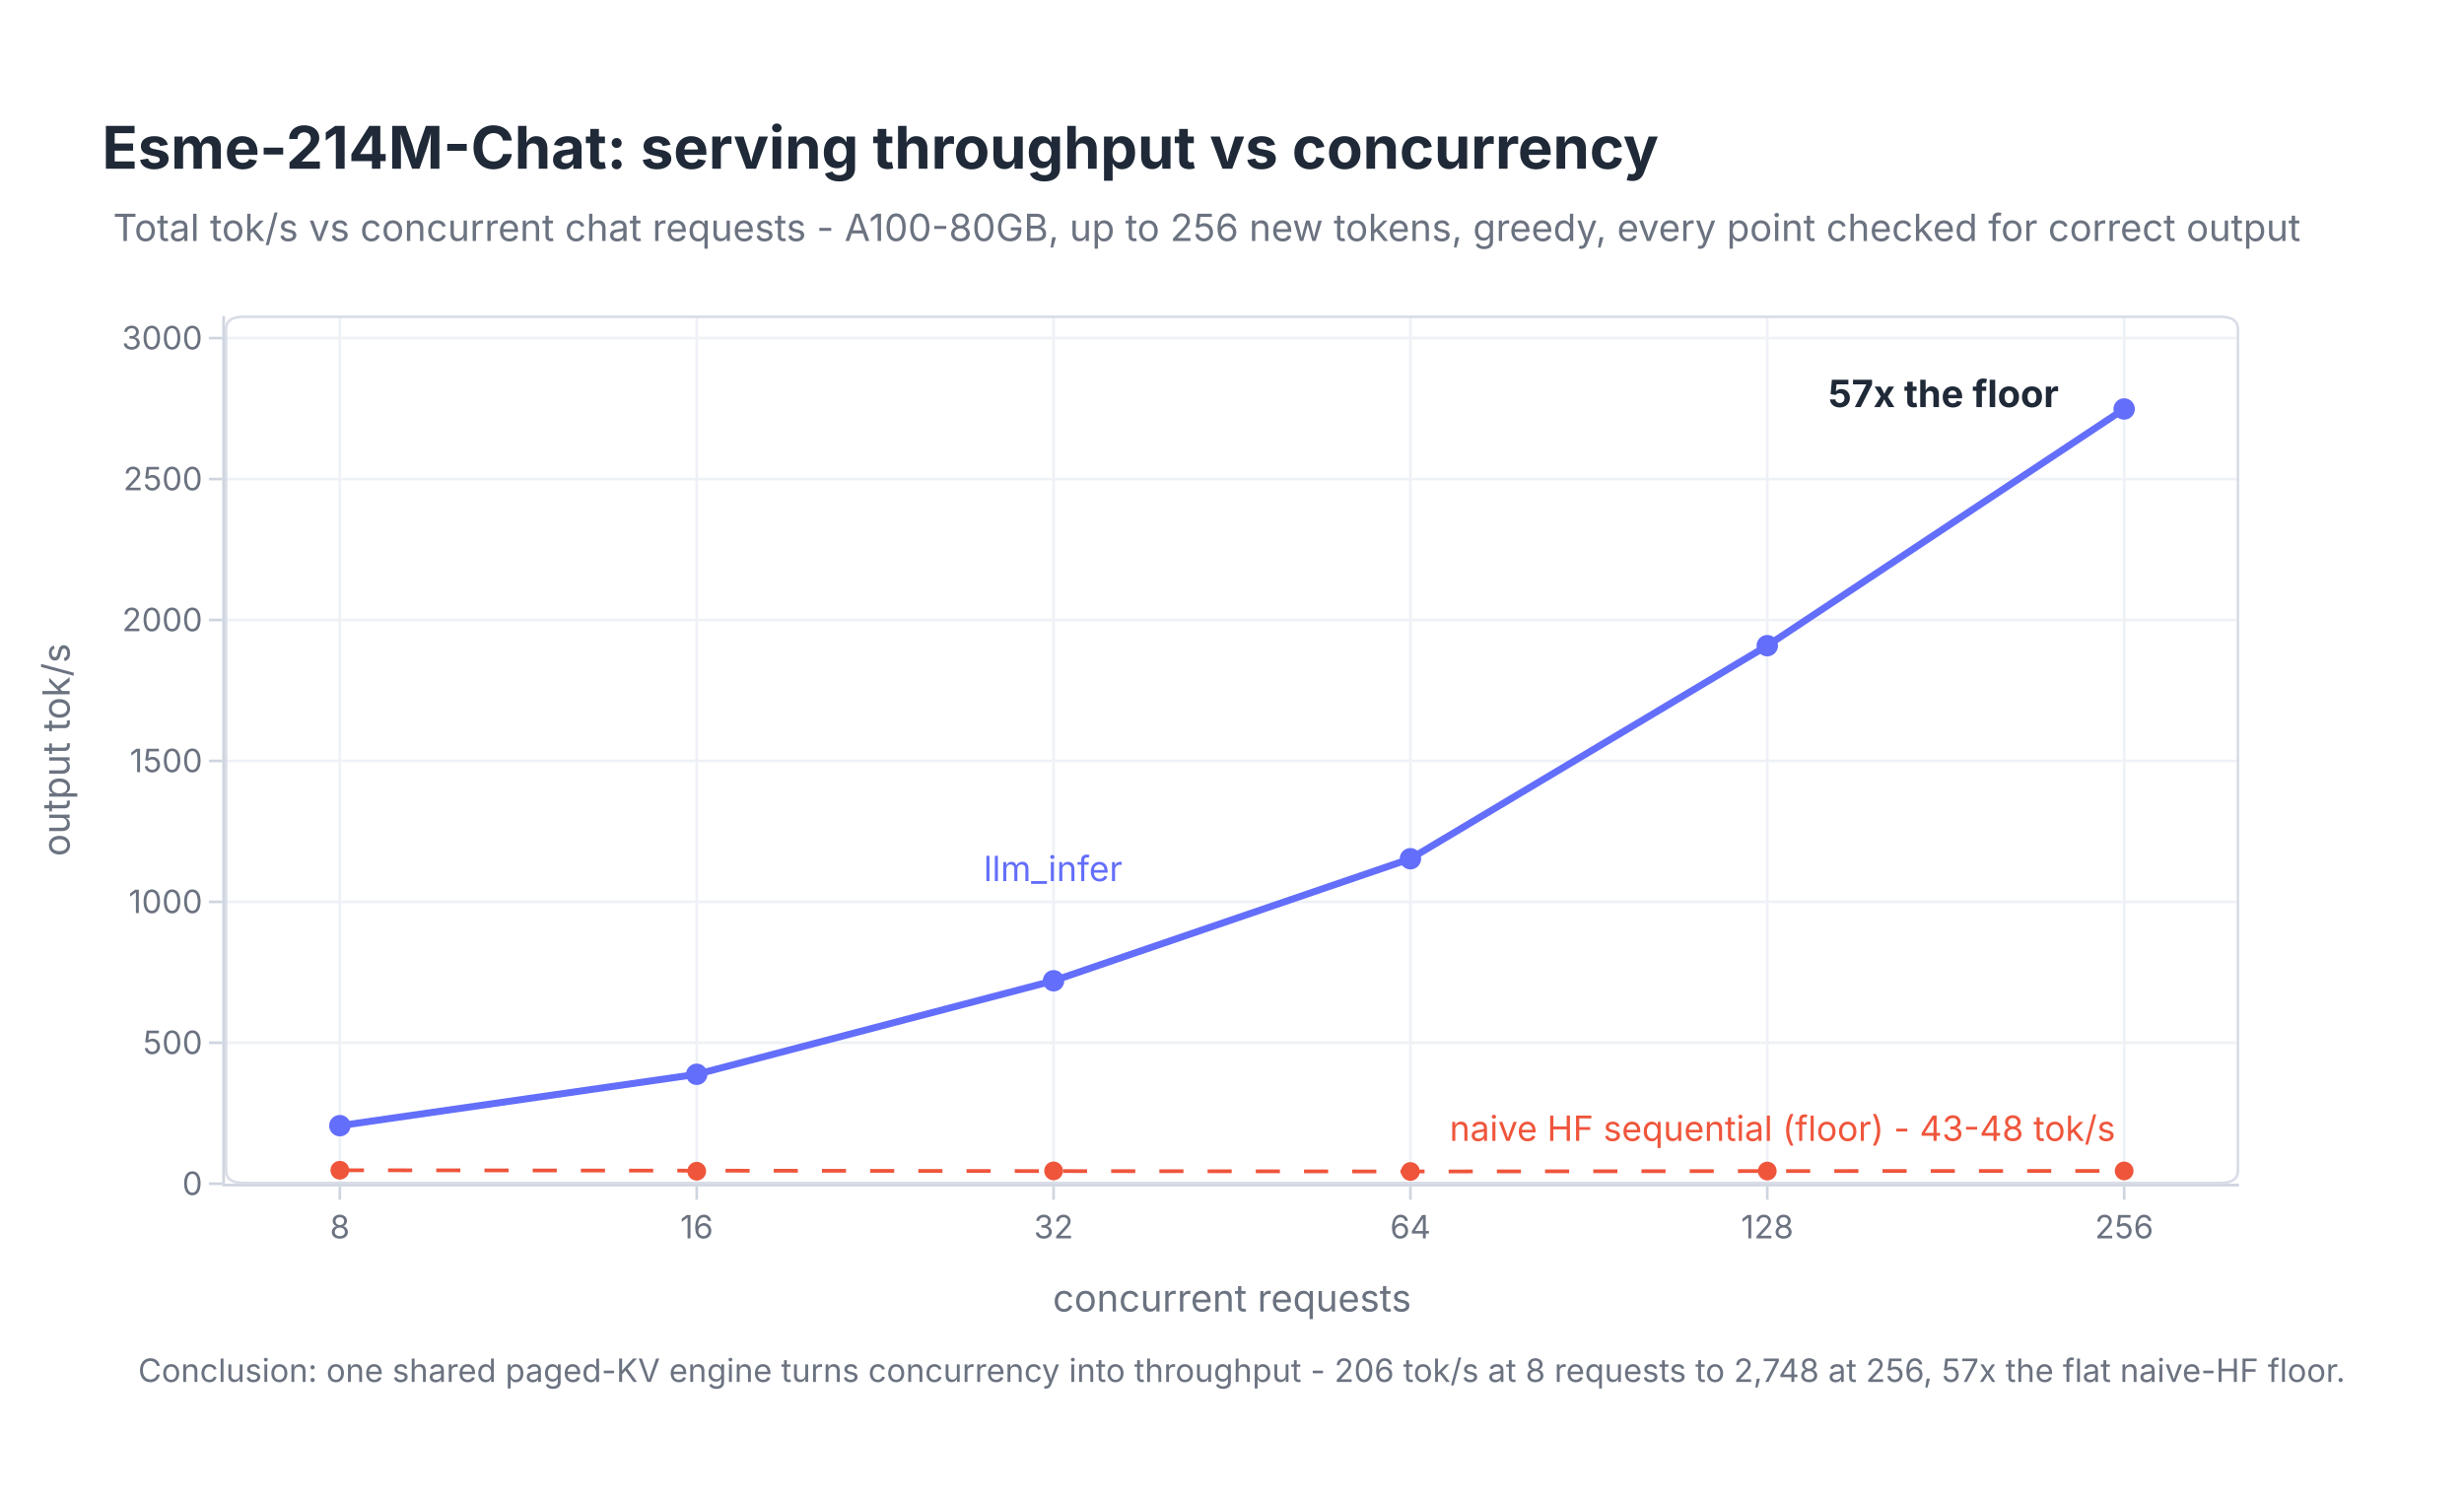
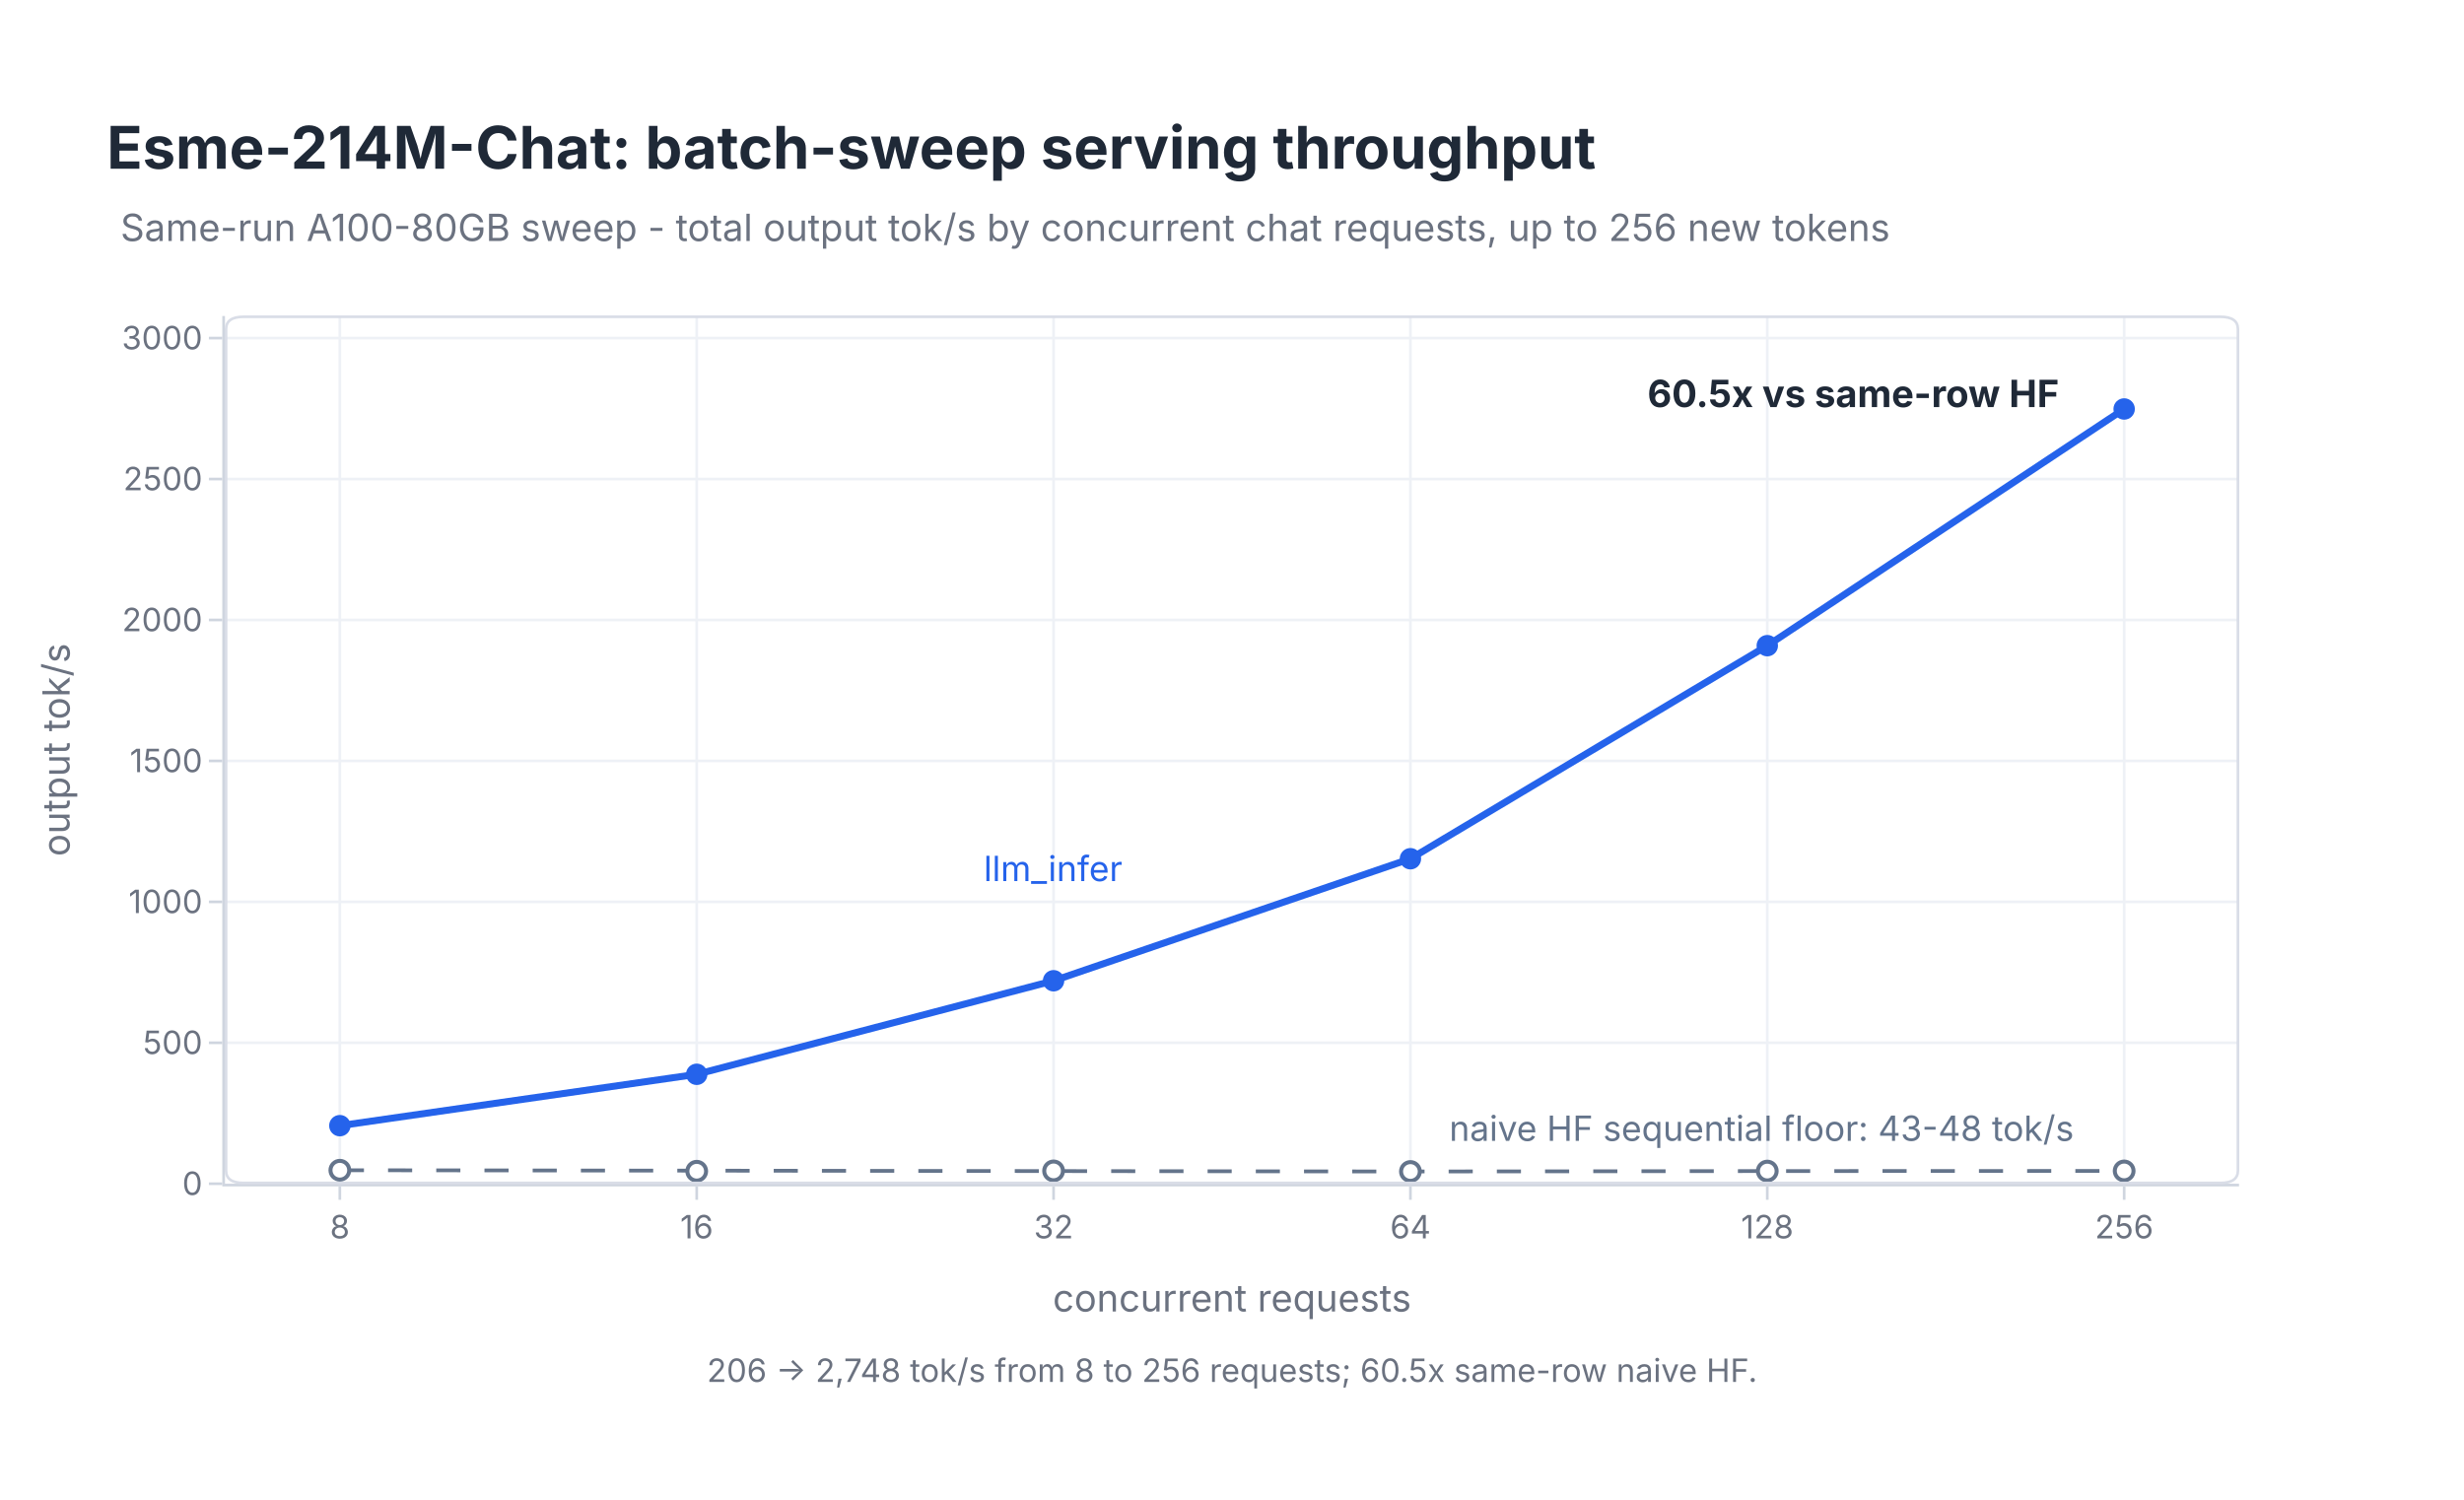
<svg xmlns="http://www.w3.org/2000/svg" class="main-svg" width="920" height="560" style="" viewBox="0 0 920 560">
  <rect x="0" y="0" width="920" height="560" style="fill: rgb(255, 255, 255); fill-opacity: 1;" />
-   <defs id="defs-90c998">
+   <defs id="defs-f615b9">
    <g class="clips">
-       <clipPath id="clip90c998xyplot" class="plotclip">
+       <clipPath id="clipf615b9xyplot" class="plotclip">
        <rect width="752" height="324" />
      </clipPath>
-       <clipPath class="axesclip" id="clip90c998x">
+       <clipPath class="axesclip" id="clipf615b9x">
        <rect x="84" y="0" width="752" height="560" />
      </clipPath>
-       <clipPath class="axesclip" id="clip90c998y">
+       <clipPath class="axesclip" id="clipf615b9y">
        <rect x="0" y="118" width="920" height="324" />
      </clipPath>
-       <clipPath class="axesclip" id="clip90c998xy">
+       <clipPath class="axesclip" id="clipf615b9xy">
        <rect x="84" y="118" width="752" height="324" />
      </clipPath>
    </g>
    <g class="gradients" />
    <g class="patterns" />
  </defs>
  <g class="bglayer" />
  <g class="layer-below">
    <g class="imagelayer" />
    <g class="shapelayer" />
  </g>
  <g class="cartesianlayer">
    <g class="subplot xy">
      <g class="layer-subplot">
        <g class="shapelayer" />
        <g class="imagelayer" />
      </g>
      <g class="minor-gridlayer">
        <g class="x" />
        <g class="y" />
      </g>
      <g class="gridlayer">
        <g class="x">
          <path class="xgrid crisp" transform="translate(126.89,0)" d="M0,118v324" style="stroke: rgb(238, 241, 246); stroke-opacity: 1; stroke-width: 1px;" />
          <path class="xgrid crisp" transform="translate(260.14,0)" d="M0,118v324" style="stroke: rgb(238, 241, 246); stroke-opacity: 1; stroke-width: 1px;" />
          <path class="xgrid crisp" transform="translate(393.38,0)" d="M0,118v324" style="stroke: rgb(238, 241, 246); stroke-opacity: 1; stroke-width: 1px;" />
          <path class="xgrid crisp" transform="translate(526.62,0)" d="M0,118v324" style="stroke: rgb(238, 241, 246); stroke-opacity: 1; stroke-width: 1px;" />
          <path class="xgrid crisp" transform="translate(659.86,0)" d="M0,118v324" style="stroke: rgb(238, 241, 246); stroke-opacity: 1; stroke-width: 1px;" />
          <path class="xgrid crisp" transform="translate(793.11,0)" d="M0,118v324" style="stroke: rgb(238, 241, 246); stroke-opacity: 1; stroke-width: 1px;" />
        </g>
        <g class="y">
          <path class="ygrid crisp" transform="translate(0,389.37)" d="M84,0h752" style="stroke: rgb(238, 241, 246); stroke-opacity: 1; stroke-width: 1px;" />
          <path class="ygrid crisp" transform="translate(0,336.75)" d="M84,0h752" style="stroke: rgb(238, 241, 246); stroke-opacity: 1; stroke-width: 1px;" />
          <path class="ygrid crisp" transform="translate(0,284.12)" d="M84,0h752" style="stroke: rgb(238, 241, 246); stroke-opacity: 1; stroke-width: 1px;" />
          <path class="ygrid crisp" transform="translate(0,231.49)" d="M84,0h752" style="stroke: rgb(238, 241, 246); stroke-opacity: 1; stroke-width: 1px;" />
          <path class="ygrid crisp" transform="translate(0,178.87)" d="M84,0h752" style="stroke: rgb(238, 241, 246); stroke-opacity: 1; stroke-width: 1px;" />
          <path class="ygrid crisp" transform="translate(0,126.24)" d="M84,0h752" style="stroke: rgb(238, 241, 246); stroke-opacity: 1; stroke-width: 1px;" />
        </g>
      </g>
      <g class="zerolinelayer" />
      <g class="layer-between">
        <g class="shapelayer" />
        <g class="imagelayer" />
      </g>
      <path class="xlines-below" />
      <path class="ylines-below" />
      <g class="overlines-below" />
      <g class="xaxislayer-below" />
      <g class="yaxislayer-below" />
      <g class="overaxes-below" />
      <g class="overplot">
-         <g class="xy" transform="translate(84,118)" clip-path="url(#clip90c998xyplot)">
+         <g class="xy" transform="translate(84,118)" clip-path="url(#clipf615b9xyplot)">
          <g class="scatterlayer mlayer">
-             <g class="trace scatter tracea641fc" style="stroke-miterlimit: 2; opacity: 1;">
+             <g class="trace scatter tracea98e86" style="stroke-miterlimit: 2; opacity: 1;">
              <g class="fills" />
              <g class="errorbars" />
              <g class="lines">
-                 <path class="js-line" d="M42.89,318.96L442.62,319.43L575.86,319.27L709.11,319.22" style="vector-effect: none; fill: none; stroke: rgb(239, 85, 59); stroke-opacity: 1; stroke-dasharray: 9px, 9px; stroke-width: 1.4px; opacity: 1;" />
+                 <path class="js-line" d="M42.89,318.96L442.62,319.43L575.86,319.27L709.11,319.22" style="vector-effect: none; fill: none; stroke: rgb(100, 116, 139); stroke-opacity: 1; stroke-dasharray: 9px, 9px; stroke-width: 1.4px; opacity: 1;" />
              </g>
              <g class="points">
-                 <path class="point" transform="translate(42.89,318.96)" d="M3.5,0A3.5,3.5 0 1,1 0,-3.5A3.5,3.5 0 0,1 3.5,0Z" style="opacity: 1; stroke-width: 0px; fill: rgb(239, 85, 59); fill-opacity: 1;" />
-                 <path class="point" transform="translate(176.14,319.33)" d="M3.5,0A3.5,3.5 0 1,1 0,-3.5A3.5,3.5 0 0,1 3.5,0Z" style="opacity: 1; stroke-width: 0px; fill: rgb(239, 85, 59); fill-opacity: 1;" />
-                 <path class="point" transform="translate(309.38,319.21)" d="M3.5,0A3.5,3.5 0 1,1 0,-3.5A3.5,3.5 0 0,1 3.5,0Z" style="opacity: 1; stroke-width: 0px; fill: rgb(239, 85, 59); fill-opacity: 1;" />
-                 <path class="point" transform="translate(442.62,319.43)" d="M3.5,0A3.5,3.5 0 1,1 0,-3.5A3.5,3.5 0 0,1 3.5,0Z" style="opacity: 1; stroke-width: 0px; fill: rgb(239, 85, 59); fill-opacity: 1;" />
-                 <path class="point" transform="translate(575.86,319.27)" d="M3.5,0A3.5,3.5 0 1,1 0,-3.5A3.5,3.5 0 0,1 3.5,0Z" style="opacity: 1; stroke-width: 0px; fill: rgb(239, 85, 59); fill-opacity: 1;" />
-                 <path class="point" transform="translate(709.11,319.22)" d="M3.5,0A3.5,3.5 0 1,1 0,-3.5A3.5,3.5 0 0,1 3.5,0Z" style="opacity: 1; stroke-width: 0px; fill: rgb(239, 85, 59); fill-opacity: 1;" />
+                 <path class="point" transform="translate(42.89,318.96)" d="M3.5,0A3.5,3.5 0 1,1 0,-3.5A3.5,3.5 0 0,1 3.5,0Z" style="opacity: 1; stroke-width: 1.5px; fill: rgb(255, 255, 255); fill-opacity: 1; stroke: rgb(100, 116, 139); stroke-opacity: 1;" />
+                 <path class="point" transform="translate(176.14,319.33)" d="M3.5,0A3.5,3.5 0 1,1 0,-3.5A3.5,3.5 0 0,1 3.5,0Z" style="opacity: 1; stroke-width: 1.5px; fill: rgb(255, 255, 255); fill-opacity: 1; stroke: rgb(100, 116, 139); stroke-opacity: 1;" />
+                 <path class="point" transform="translate(309.38,319.21)" d="M3.5,0A3.5,3.5 0 1,1 0,-3.5A3.5,3.5 0 0,1 3.5,0Z" style="opacity: 1; stroke-width: 1.5px; fill: rgb(255, 255, 255); fill-opacity: 1; stroke: rgb(100, 116, 139); stroke-opacity: 1;" />
+                 <path class="point" transform="translate(442.62,319.43)" d="M3.5,0A3.5,3.5 0 1,1 0,-3.5A3.5,3.5 0 0,1 3.5,0Z" style="opacity: 1; stroke-width: 1.5px; fill: rgb(255, 255, 255); fill-opacity: 1; stroke: rgb(100, 116, 139); stroke-opacity: 1;" />
+                 <path class="point" transform="translate(575.86,319.27)" d="M3.5,0A3.5,3.5 0 1,1 0,-3.5A3.5,3.5 0 0,1 3.5,0Z" style="opacity: 1; stroke-width: 1.5px; fill: rgb(255, 255, 255); fill-opacity: 1; stroke: rgb(100, 116, 139); stroke-opacity: 1;" />
+                 <path class="point" transform="translate(709.11,319.22)" d="M3.5,0A3.5,3.5 0 1,1 0,-3.5A3.5,3.5 0 0,1 3.5,0Z" style="opacity: 1; stroke-width: 1.5px; fill: rgb(255, 255, 255); fill-opacity: 1; stroke: rgb(100, 116, 139); stroke-opacity: 1;" />
              </g>
              <g class="text" />
            </g>
-             <g class="trace scatter trace28caad" style="stroke-miterlimit: 2; opacity: 1;">
+             <g class="trace scatter trace3dd5de" style="stroke-miterlimit: 2; opacity: 1;">
              <g class="fills" />
              <g class="errorbars" />
              <g class="lines">
-                 <path class="js-line" d="M42.89,302.32L176.14,283.14L309.38,248.21L442.62,202.65L575.86,123.09L709.11,34.71" style="vector-effect: none; fill: none; stroke: rgb(99, 110, 250); stroke-opacity: 1; stroke-width: 2.6px; opacity: 1;" />
+                 <path class="js-line" d="M42.89,302.32L176.14,283.14L309.38,248.21L442.62,202.65L575.86,123.09L709.11,34.71" style="vector-effect: none; fill: none; stroke: rgb(37, 99, 235); stroke-opacity: 1; stroke-width: 2.6px; opacity: 1;" />
              </g>
              <g class="points">
-                 <path class="point" transform="translate(42.89,302.32)" d="M4,0A4,4 0 1,1 0,-4A4,4 0 0,1 4,0Z" style="opacity: 1; stroke-width: 0px; fill: rgb(99, 110, 250); fill-opacity: 1;" />
-                 <path class="point" transform="translate(176.14,283.14)" d="M4,0A4,4 0 1,1 0,-4A4,4 0 0,1 4,0Z" style="opacity: 1; stroke-width: 0px; fill: rgb(99, 110, 250); fill-opacity: 1;" />
-                 <path class="point" transform="translate(309.38,248.21)" d="M4,0A4,4 0 1,1 0,-4A4,4 0 0,1 4,0Z" style="opacity: 1; stroke-width: 0px; fill: rgb(99, 110, 250); fill-opacity: 1;" />
-                 <path class="point" transform="translate(442.62,202.65)" d="M4,0A4,4 0 1,1 0,-4A4,4 0 0,1 4,0Z" style="opacity: 1; stroke-width: 0px; fill: rgb(99, 110, 250); fill-opacity: 1;" />
-                 <path class="point" transform="translate(575.86,123.09)" d="M4,0A4,4 0 1,1 0,-4A4,4 0 0,1 4,0Z" style="opacity: 1; stroke-width: 0px; fill: rgb(99, 110, 250); fill-opacity: 1;" />
-                 <path class="point" transform="translate(709.11,34.71)" d="M4,0A4,4 0 1,1 0,-4A4,4 0 0,1 4,0Z" style="opacity: 1; stroke-width: 0px; fill: rgb(99, 110, 250); fill-opacity: 1;" />
+                 <path class="point" transform="translate(42.89,302.32)" d="M4,0A4,4 0 1,1 0,-4A4,4 0 0,1 4,0Z" style="opacity: 1; stroke-width: 0px; fill: rgb(37, 99, 235); fill-opacity: 1;" />
+                 <path class="point" transform="translate(176.14,283.14)" d="M4,0A4,4 0 1,1 0,-4A4,4 0 0,1 4,0Z" style="opacity: 1; stroke-width: 0px; fill: rgb(37, 99, 235); fill-opacity: 1;" />
+                 <path class="point" transform="translate(309.38,248.21)" d="M4,0A4,4 0 1,1 0,-4A4,4 0 0,1 4,0Z" style="opacity: 1; stroke-width: 0px; fill: rgb(37, 99, 235); fill-opacity: 1;" />
+                 <path class="point" transform="translate(442.62,202.65)" d="M4,0A4,4 0 1,1 0,-4A4,4 0 0,1 4,0Z" style="opacity: 1; stroke-width: 0px; fill: rgb(37, 99, 235); fill-opacity: 1;" />
+                 <path class="point" transform="translate(575.86,123.09)" d="M4,0A4,4 0 1,1 0,-4A4,4 0 0,1 4,0Z" style="opacity: 1; stroke-width: 0px; fill: rgb(37, 99, 235); fill-opacity: 1;" />
+                 <path class="point" transform="translate(709.11,34.71)" d="M4,0A4,4 0 1,1 0,-4A4,4 0 0,1 4,0Z" style="opacity: 1; stroke-width: 0px; fill: rgb(37, 99, 235); fill-opacity: 1;" />
              </g>
              <g class="text" />
            </g>
          </g>
        </g>
      </g>
      <g class="zerolinelayer-above" />
      <path class="xlines-above crisp" d="M83,442.5H836" style="fill: none; stroke-width: 1px; stroke: rgb(207, 213, 223); stroke-opacity: 1;" />
      <path class="ylines-above crisp" d="M83.5,118V442" style="fill: none; stroke-width: 1px; stroke: rgb(207, 213, 223); stroke-opacity: 1;" />
      <g class="overlines-above" />
      <g class="xaxislayer-above">
        <path class="xtick ticks crisp" d="M0,443v5" transform="translate(126.89,0)" style="stroke: rgb(207, 213, 223); stroke-opacity: 1; stroke-width: 1px;" />
        <path class="xtick ticks crisp" d="M0,443v5" transform="translate(260.14,0)" style="stroke: rgb(207, 213, 223); stroke-opacity: 1; stroke-width: 1px;" />
        <path class="xtick ticks crisp" d="M0,443v5" transform="translate(393.38,0)" style="stroke: rgb(207, 213, 223); stroke-opacity: 1; stroke-width: 1px;" />
        <path class="xtick ticks crisp" d="M0,443v5" transform="translate(526.62,0)" style="stroke: rgb(207, 213, 223); stroke-opacity: 1; stroke-width: 1px;" />
        <path class="xtick ticks crisp" d="M0,443v5" transform="translate(659.86,0)" style="stroke: rgb(207, 213, 223); stroke-opacity: 1; stroke-width: 1px;" />
        <path class="xtick ticks crisp" d="M0,443v5" transform="translate(793.11,0)" style="stroke: rgb(207, 213, 223); stroke-opacity: 1; stroke-width: 1px;" />
        <g class="xtick">
          <text text-anchor="middle" x="0" y="462.4" transform="translate(126.89,0)" style="font-family: -apple-system, BlinkMacSystemFont, 'Segoe UI', sans-serif; font-size: 12px; fill: rgb(107, 114, 128); fill-opacity: 1; white-space: pre;">8</text>
        </g>
        <g class="xtick">
          <text text-anchor="middle" x="0" y="462.4" style="font-family: -apple-system, BlinkMacSystemFont, 'Segoe UI', sans-serif; font-size: 12px; fill: rgb(107, 114, 128); fill-opacity: 1; white-space: pre;" transform="translate(260.14,0)">16</text>
        </g>
        <g class="xtick">
          <text text-anchor="middle" x="0" y="462.4" style="font-family: -apple-system, BlinkMacSystemFont, 'Segoe UI', sans-serif; font-size: 12px; fill: rgb(107, 114, 128); fill-opacity: 1; white-space: pre;" transform="translate(393.38,0)">32</text>
        </g>
        <g class="xtick">
          <text text-anchor="middle" x="0" y="462.4" style="font-family: -apple-system, BlinkMacSystemFont, 'Segoe UI', sans-serif; font-size: 12px; fill: rgb(107, 114, 128); fill-opacity: 1; white-space: pre;" transform="translate(526.62,0)">64</text>
        </g>
        <g class="xtick">
          <text text-anchor="middle" x="0" y="462.4" style="font-family: -apple-system, BlinkMacSystemFont, 'Segoe UI', sans-serif; font-size: 12px; fill: rgb(107, 114, 128); fill-opacity: 1; white-space: pre;" transform="translate(659.86,0)">128</text>
        </g>
        <g class="xtick">
          <text text-anchor="middle" x="0" y="462.4" style="font-family: -apple-system, BlinkMacSystemFont, 'Segoe UI', sans-serif; font-size: 12px; fill: rgb(107, 114, 128); fill-opacity: 1; white-space: pre;" transform="translate(793.11,0)">256</text>
        </g>
      </g>
      <g class="yaxislayer-above">
        <path class="ytick ticks crisp" d="M83,0h-5" transform="translate(0,442)" style="stroke: rgb(207, 213, 223); stroke-opacity: 1; stroke-width: 1px;" />
        <path class="ytick ticks crisp" d="M83,0h-5" transform="translate(0,389.37)" style="stroke: rgb(207, 213, 223); stroke-opacity: 1; stroke-width: 1px;" />
        <path class="ytick ticks crisp" d="M83,0h-5" transform="translate(0,336.75)" style="stroke: rgb(207, 213, 223); stroke-opacity: 1; stroke-width: 1px;" />
        <path class="ytick ticks crisp" d="M83,0h-5" transform="translate(0,284.12)" style="stroke: rgb(207, 213, 223); stroke-opacity: 1; stroke-width: 1px;" />
        <path class="ytick ticks crisp" d="M83,0h-5" transform="translate(0,231.49)" style="stroke: rgb(207, 213, 223); stroke-opacity: 1; stroke-width: 1px;" />
        <path class="ytick ticks crisp" d="M83,0h-5" transform="translate(0,178.87)" style="stroke: rgb(207, 213, 223); stroke-opacity: 1; stroke-width: 1px;" />
        <path class="ytick ticks crisp" d="M83,0h-5" transform="translate(0,126.24)" style="stroke: rgb(207, 213, 223); stroke-opacity: 1; stroke-width: 1px;" />
        <g class="ytick">
          <text text-anchor="end" x="75.6" y="4.2" transform="translate(0,442)" style="font-family: -apple-system, BlinkMacSystemFont, 'Segoe UI', sans-serif; font-size: 12px; fill: rgb(107, 114, 128); fill-opacity: 1; white-space: pre;">0</text>
        </g>
        <g class="ytick">
          <text text-anchor="end" x="75.6" y="4.2" style="font-family: -apple-system, BlinkMacSystemFont, 'Segoe UI', sans-serif; font-size: 12px; fill: rgb(107, 114, 128); fill-opacity: 1; white-space: pre;" transform="translate(0,389.37)">500</text>
        </g>
        <g class="ytick">
          <text text-anchor="end" x="75.6" y="4.2" style="font-family: -apple-system, BlinkMacSystemFont, 'Segoe UI', sans-serif; font-size: 12px; fill: rgb(107, 114, 128); fill-opacity: 1; white-space: pre;" transform="translate(0,336.75)">1000</text>
        </g>
        <g class="ytick">
          <text text-anchor="end" x="75.6" y="4.2" style="font-family: -apple-system, BlinkMacSystemFont, 'Segoe UI', sans-serif; font-size: 12px; fill: rgb(107, 114, 128); fill-opacity: 1; white-space: pre;" transform="translate(0,284.12)">1500</text>
        </g>
        <g class="ytick">
          <text text-anchor="end" x="75.6" y="4.2" style="font-family: -apple-system, BlinkMacSystemFont, 'Segoe UI', sans-serif; font-size: 12px; fill: rgb(107, 114, 128); fill-opacity: 1; white-space: pre;" transform="translate(0,231.49)">2000</text>
        </g>
        <g class="ytick">
          <text text-anchor="end" x="75.6" y="4.2" style="font-family: -apple-system, BlinkMacSystemFont, 'Segoe UI', sans-serif; font-size: 12px; fill: rgb(107, 114, 128); fill-opacity: 1; white-space: pre;" transform="translate(0,178.87)">2500</text>
        </g>
        <g class="ytick">
          <text text-anchor="end" x="75.6" y="4.2" style="font-family: -apple-system, BlinkMacSystemFont, 'Segoe UI', sans-serif; font-size: 12px; fill: rgb(107, 114, 128); fill-opacity: 1; white-space: pre;" transform="translate(0,126.24)">3000</text>
        </g>
      </g>
      <g class="overaxes-above" />
    </g>
  </g>
  <g class="polarlayer" />
  <g class="smithlayer" />
  <g class="ternarylayer" />
  <g class="geolayer" />
  <g class="funnelarealayer" />
  <g class="pielayer" />
  <g class="iciclelayer" />
  <g class="treemaplayer" />
  <g class="sunburstlayer" />
  <g class="glimages" />
-   <defs id="topdefs-90c998">
+   <defs id="topdefs-f615b9">
    <g class="clips" />
  </defs>
  <g class="layer-above">
    <g class="imagelayer" />
    <g class="shapelayer">
      <g class="shape-group" data-index="0">
        <path data-index="0" fill-rule="evenodd" d="M 90.948,441.711 L 829.052,441.711 Q 835.591,441.711 835.591,437.082 L 835.591,122.918 Q 835.591,118.289 829.052,118.289 L 90.948,118.289 Q 84.409,118.289 84.409,122.918 L 84.409,437.082 Q 84.409,441.711 90.948,441.711 Z" style="opacity: 1; stroke: rgb(217, 221, 231); stroke-opacity: 1; fill: rgb(0, 0, 0); fill-opacity: 0; stroke-width: 1px;" />
      </g>
    </g>
  </g>
  <g class="infolayer">
    <g class="g-gtitle" />
    <g class="g-xtitle">
      <text class="xtitle" x="460" y="489.7" text-anchor="middle" style="opacity: 1; font-family: -apple-system, BlinkMacSystemFont, 'Segoe UI', sans-serif; font-size: 14px; fill: rgb(107, 114, 128); fill-opacity: 1; white-space: pre;">concurrent requests</text>
    </g>
    <g class="g-ytitle">
      <text class="ytitle" transform="rotate(-90,25.99648,280)" x="25.996" y="280" text-anchor="middle" style="opacity: 1; font-family: -apple-system, BlinkMacSystemFont, 'Segoe UI', sans-serif; font-size: 14px; fill: rgb(107, 114, 128); fill-opacity: 1; white-space: pre;">output tok/s</text>
    </g>
    <g class="annotation" data-index="0" style="opacity: 1;">
-       <g class="annotation-text-g" transform="rotate(0,328.66,55.24)">
+       <g class="annotation-text-g" transform="rotate(0,318.16,55.24)">
        <g class="cursor-pointer" transform="translate(50,40)">
-           <rect class="bg" x="0.5" y="0.5" width="556" height="29" style="stroke-width: 1px; stroke: rgb(0, 0, 0); stroke-opacity: 0; fill: rgb(0, 0, 0); fill-opacity: 0;" />
-           <text class="annotation-text" text-anchor="middle" x="278.695" y="23" style="font-family: -apple-system, BlinkMacSystemFont, 'Segoe UI', sans-serif; font-size: 22px; fill: rgb(31, 41, 55); fill-opacity: 1; white-space: pre;">
-             <tspan style="font-weight:bold">Esme-214M-Chat: serving throughput vs concurrency</tspan>
+           <rect class="bg" x="0.5" y="0.5" width="535" height="29" style="stroke-width: 1px; stroke: rgb(0, 0, 0); stroke-opacity: 0; fill: rgb(0, 0, 0); fill-opacity: 0;" />
+           <text class="annotation-text" text-anchor="middle" x="267.859" y="23" style="font-family: -apple-system, BlinkMacSystemFont, 'Segoe UI', sans-serif; font-size: 22px; fill: rgb(31, 41, 55); fill-opacity: 1; white-space: pre;">
+             <tspan style="font-weight:bold">Esme-214M-Chat: batch-sweep serving throughput</tspan>
          </text>
        </g>
      </g>
    </g>
    <g class="annotation" data-index="1" style="opacity: 1;">
-       <g class="annotation-text-g" transform="rotate(0,450.66,84.76)">
+       <g class="annotation-text-g" transform="rotate(0,375.66,84.76)">
        <g class="cursor-pointer" transform="translate(50,74)">
-           <rect class="bg" x="0.5" y="0.5" width="800" height="20" style="stroke-width: 1px; stroke: rgb(0, 0, 0); stroke-opacity: 0; fill: rgb(0, 0, 0); fill-opacity: 0;" />
-           <text class="annotation-text" text-anchor="middle" x="400.602" y="16" style="font-family: -apple-system, BlinkMacSystemFont, 'Segoe UI', sans-serif; font-size: 14px; fill: rgb(107, 114, 128); fill-opacity: 1; white-space: pre;">Total tok/s vs concurrent chat requests - A100-80GB, up to 256 new tokens, greedy, every point checked for correct output</text>
+           <rect class="bg" x="0.5" y="0.5" width="650" height="20" style="stroke-width: 1px; stroke: rgb(0, 0, 0); stroke-opacity: 0; fill: rgb(0, 0, 0); fill-opacity: 0;" />
+           <text class="annotation-text" text-anchor="middle" x="325.328" y="16" style="font-family: -apple-system, BlinkMacSystemFont, 'Segoe UI', sans-serif; font-size: 14px; fill: rgb(107, 114, 128); fill-opacity: 1; white-space: pre;">Same-run A100-80GB sweep - total output tok/s by concurrent chat requests, up to 256 new tokens</text>
        </g>
      </g>
    </g>
    <g class="annotation" data-index="2" style="opacity: 1;">
-       <g class="annotation-text-g" transform="rotate(0,463.66,511.88)">
-         <g class="cursor-pointer" transform="translate(50,502)">
-           <rect class="bg" x="0.5" y="0.5" width="826" height="18" style="stroke-width: 1px; stroke: rgb(0, 0, 0); stroke-opacity: 0; fill: rgb(0, 0, 0); fill-opacity: 0;" />
-           <text class="annotation-text" text-anchor="middle" x="413.609" y="14" style="font-family: -apple-system, BlinkMacSystemFont, 'Segoe UI', sans-serif; font-size: 12px; fill: rgb(107, 114, 128); fill-opacity: 1; white-space: pre;">Conclusion: one shared paged-KV engine turns concurrency into throughput - 206 tok/s at 8 requests to 2,748 at 256, 57x the flat naive-HF floor.</text>
+       <g class="annotation-text-g" transform="rotate(0,460,511.88)">
+         <g class="cursor-pointer" transform="translate(262,502)">
+           <rect class="bg" x="0.5" y="0.5" width="395" height="18" style="stroke-width: 1px; stroke: rgb(0, 0, 0); stroke-opacity: 0; fill: rgb(0, 0, 0); fill-opacity: 0;" />
+           <text class="annotation-text" text-anchor="middle" x="198.055" y="14" style="font-family: -apple-system, BlinkMacSystemFont, 'Segoe UI', sans-serif; font-size: 12px; fill: rgb(107, 114, 128); fill-opacity: 1; white-space: pre;">206 -&gt; 2,748 tok/s from 8 to 256 requests; 60.5x same-row naive HF.</text>
        </g>
      </g>
    </g>
    <g class="annotation" data-index="3" style="opacity: 1;">
      <g class="annotation-text-g" transform="rotate(0,393.38,324.09)">
        <g class="cursor-pointer" transform="translate(365,314)">
          <rect class="bg" x="0.5" y="0.5" width="55" height="19" style="stroke-width: 1px; stroke: rgb(0, 0, 0); stroke-opacity: 0; fill: rgb(0, 0, 0); fill-opacity: 0;" />
-           <text class="annotation-text" text-anchor="middle" x="28.195" y="15" style="font-family: -apple-system, BlinkMacSystemFont, 'Segoe UI', sans-serif; font-size: 13px; fill: rgb(99, 110, 250); fill-opacity: 1; white-space: pre;">llm_infer</text>
+           <text class="annotation-text" text-anchor="middle" x="28.195" y="15" style="font-family: -apple-system, BlinkMacSystemFont, 'Segoe UI', sans-serif; font-size: 13px; fill: rgb(37, 99, 235); fill-opacity: 1; white-space: pre;">llm_infer</text>
        </g>
      </g>
    </g>
    <g class="annotation" data-index="4" style="opacity: 1;">
-       <g class="annotation-text-g" transform="rotate(0,665.12,420.76)">
+       <g class="annotation-text-g" transform="rotate(0,657.12,421.02)">
        <g class="cursor-pointer" transform="translate(541,411)">
-           <rect class="bg" x="0.5" y="0.5" width="248" height="19" style="stroke-width: 1px; stroke: rgb(0, 0, 0); stroke-opacity: 0; fill: rgb(0, 0, 0); fill-opacity: 0;" />
-           <text class="annotation-text" text-anchor="middle" x="124.531" y="15" style="font-family: -apple-system, BlinkMacSystemFont, 'Segoe UI', sans-serif; font-size: 13px; fill: rgb(239, 85, 59); fill-opacity: 1; white-space: pre;">naive HF sequential (floor) - 43-48 tok/s</text>
+           <rect class="bg" x="0.5" y="0.5" width="232" height="19" style="stroke-width: 1px; stroke: rgb(0, 0, 0); stroke-opacity: 0; fill: rgb(0, 0, 0); fill-opacity: 0;" />
+           <text class="annotation-text" text-anchor="middle" x="116.719" y="15" style="font-family: -apple-system, BlinkMacSystemFont, 'Segoe UI', sans-serif; font-size: 13px; fill: rgb(100, 116, 139); fill-opacity: 1; white-space: pre;">naive HF sequential floor: 43-48 tok/s</text>
        </g>
      </g>
    </g>
    <g class="annotation" data-index="5" style="opacity: 1;">
-       <g class="annotation-text-g" transform="rotate(0,725.61,146.23)">
-         <g class="cursor-pointer" transform="translate(680,136)">
-           <rect class="bg" x="0.5" y="0.5" width="90" height="20" style="stroke-width: 1px; stroke: rgb(0, 0, 0); stroke-opacity: 0; fill: rgb(0, 0, 0); fill-opacity: 0;" />
-           <text class="annotation-text" text-anchor="middle" x="45.672" y="16" style="font-family: -apple-system, BlinkMacSystemFont, 'Segoe UI', sans-serif; font-size: 14px; fill: rgb(31, 41, 55); fill-opacity: 1; white-space: pre;">
-             <tspan style="font-weight:bold">57x the floor</tspan>
+       <g class="annotation-text-g" transform="rotate(0,692.11,146.23)">
+         <g class="cursor-pointer" transform="translate(613,136)">
+           <rect class="bg" x="0.5" y="0.5" width="157" height="20" style="stroke-width: 1px; stroke: rgb(0, 0, 0); stroke-opacity: 0; fill: rgb(0, 0, 0); fill-opacity: 0;" />
+           <text class="annotation-text" text-anchor="middle" x="78.961" y="16" style="font-family: -apple-system, BlinkMacSystemFont, 'Segoe UI', sans-serif; font-size: 14px; fill: rgb(31, 41, 55); fill-opacity: 1; white-space: pre;">
+             <tspan style="font-weight:bold">60.5x vs same-row HF</tspan>
          </text>
        </g>
      </g>
    </g>
  </g>
</svg>
